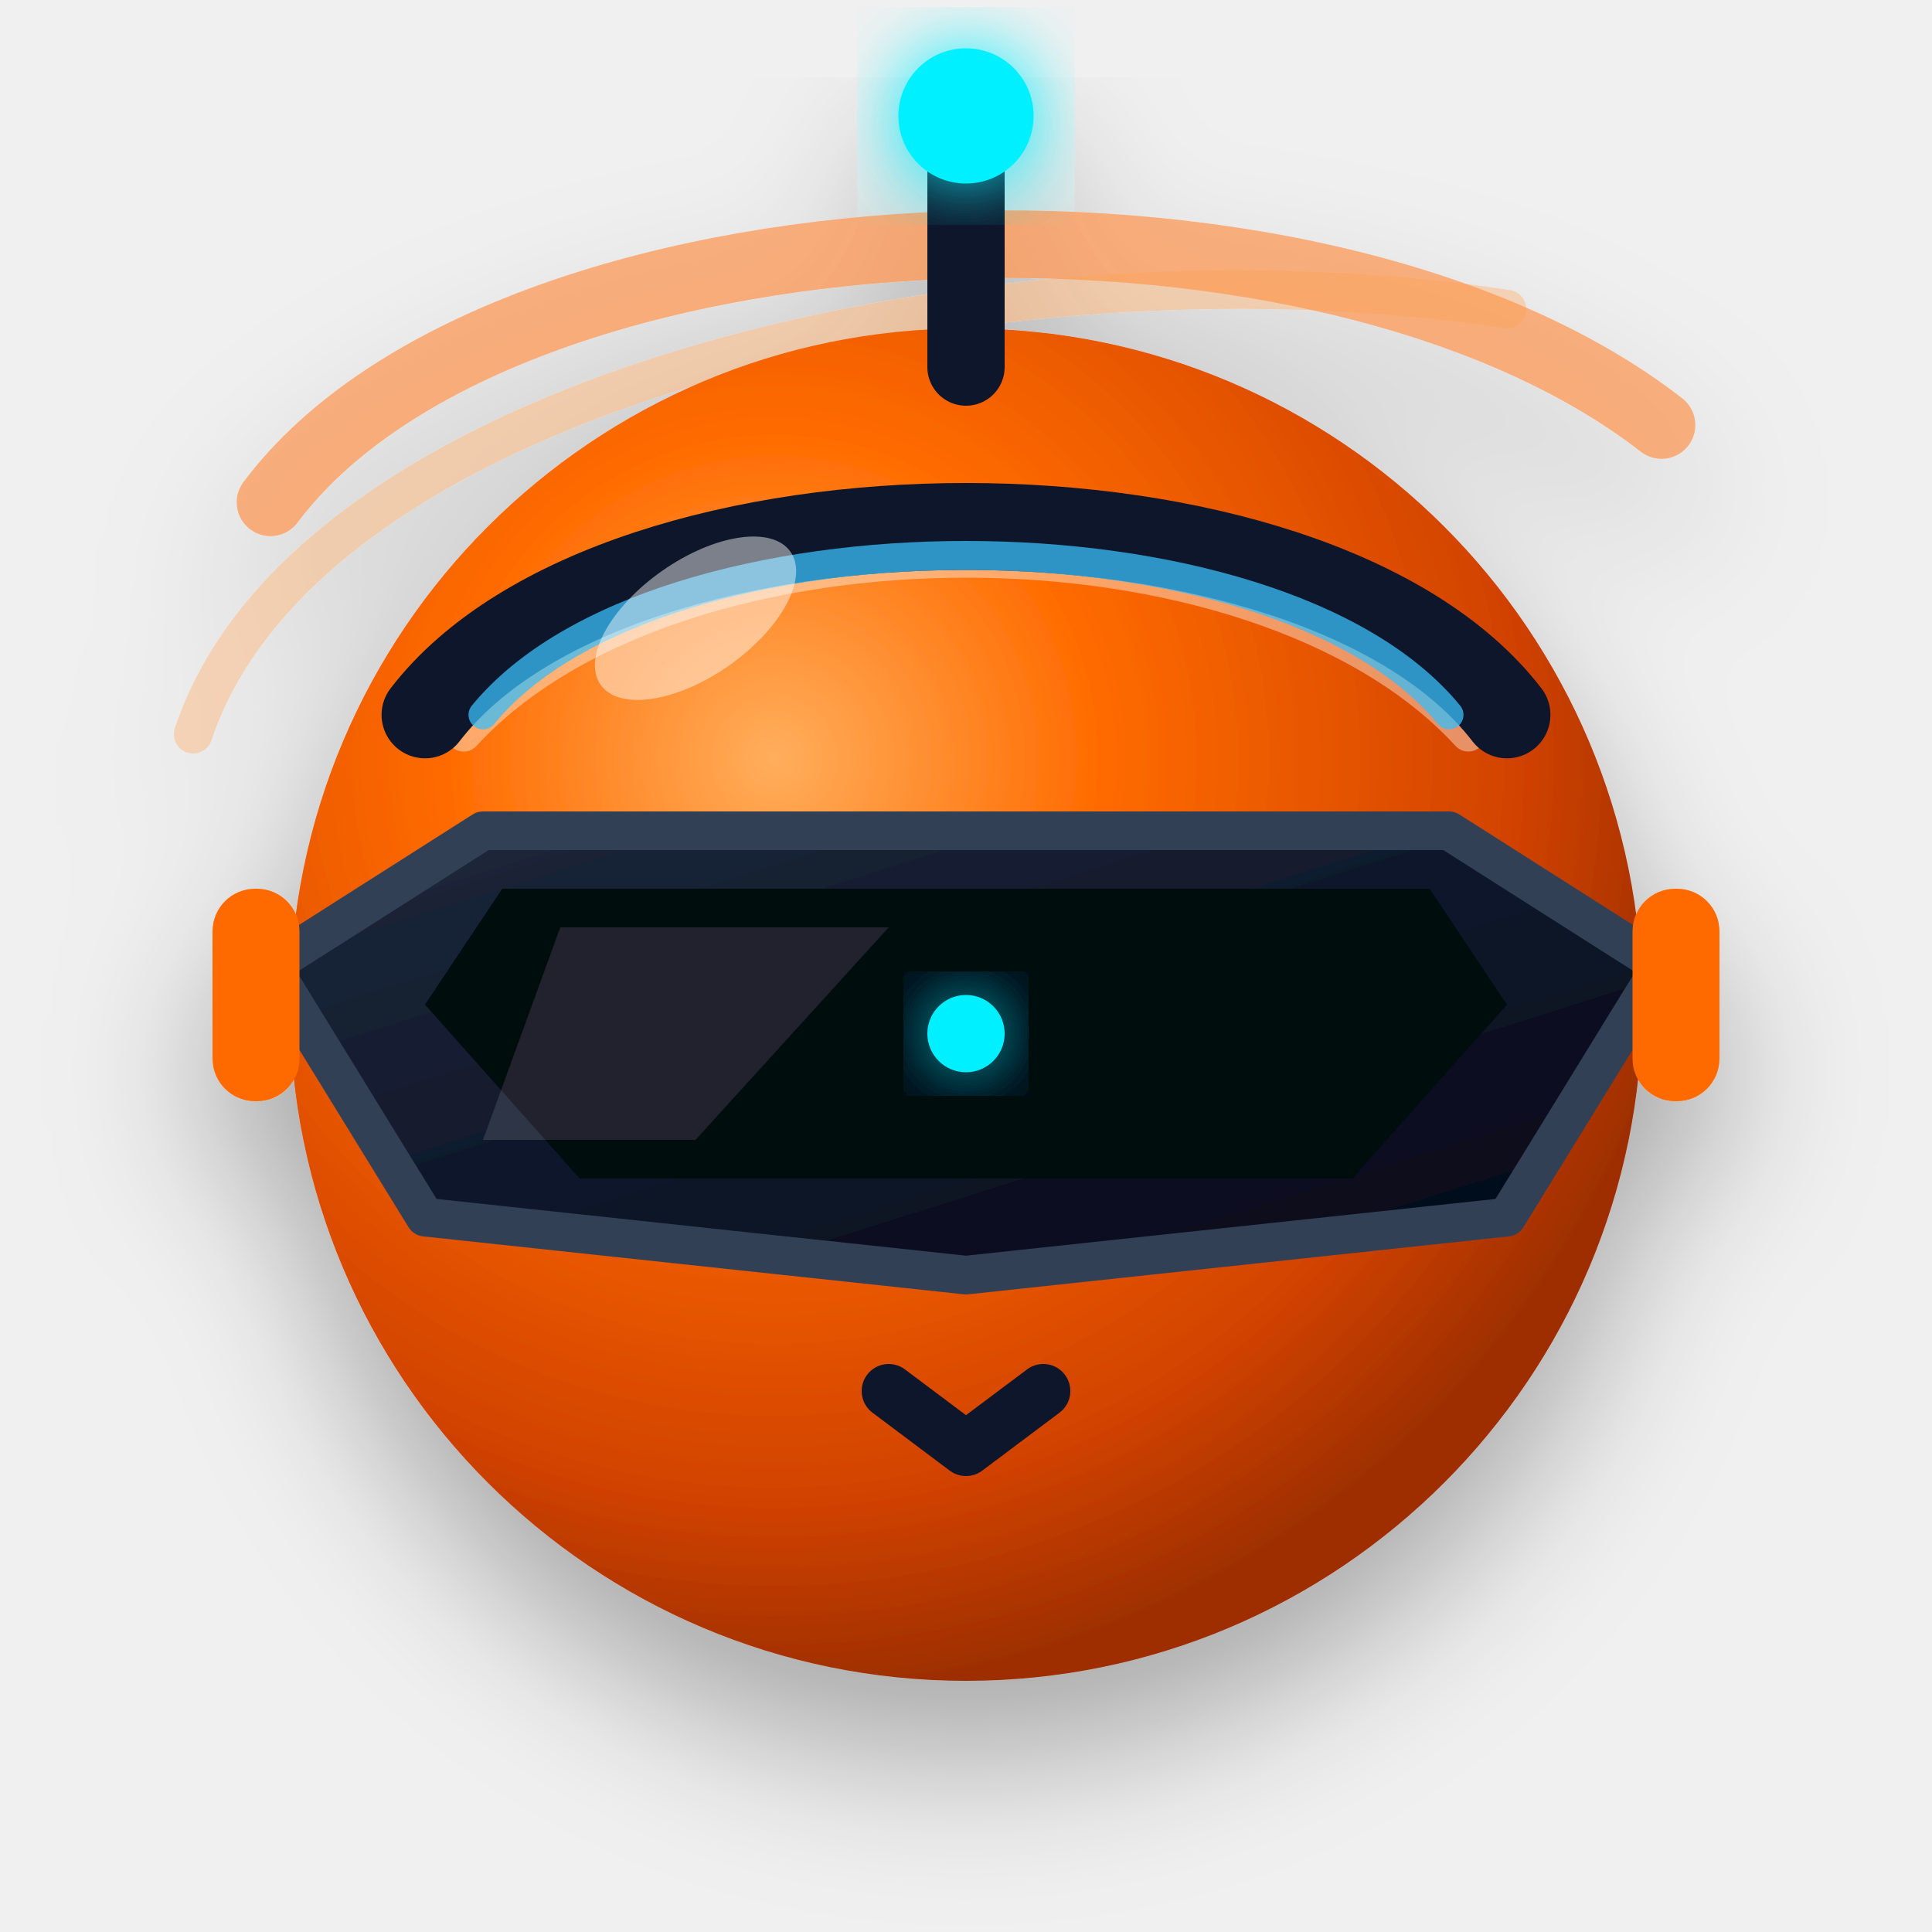
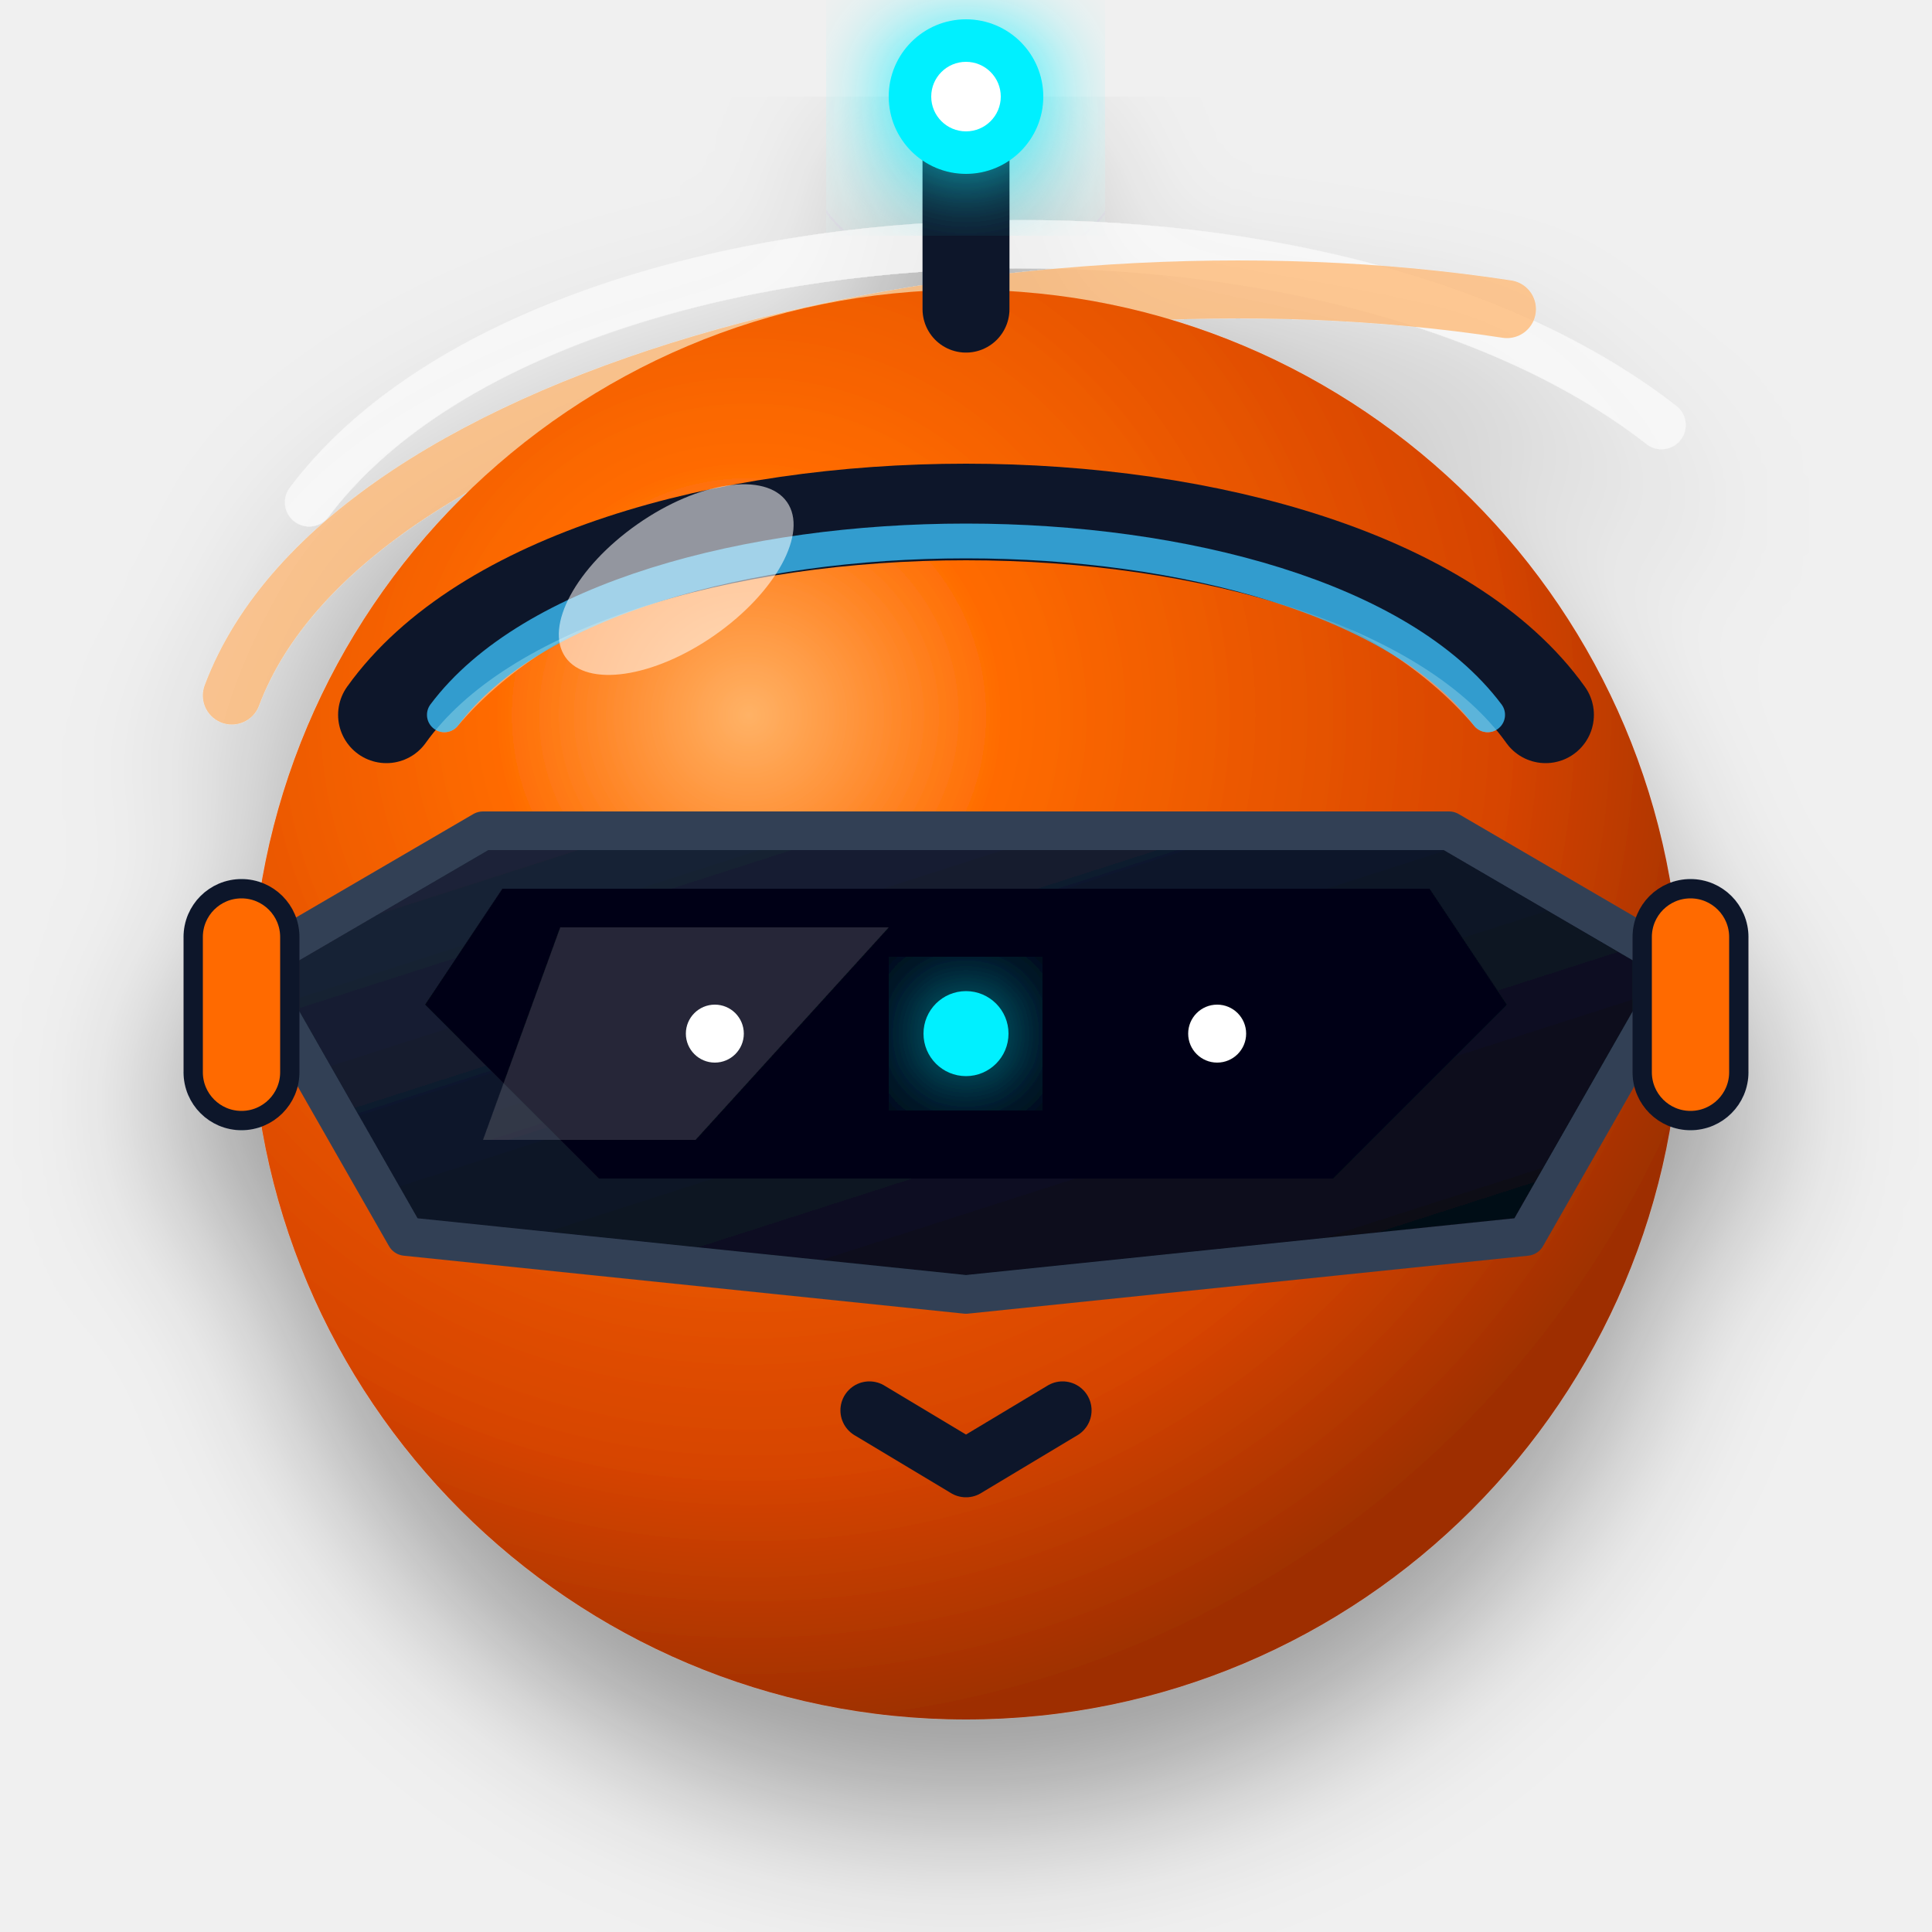
<svg xmlns="http://www.w3.org/2000/svg" viewBox="0 0 100 100" width="100%" height="100%">
  <defs>
-     <radialGradient id="ballGrad" cx="36%" cy="32%" r="68%">
-       <stop offset="0%" stop-color="#FFAE5C" />
-       <stop offset="35%" stop-color="#FF6B00" />
-       <stop offset="80%" stop-color="#D14200" />
+     <radialGradient id="ballGlow" cx="35%" cy="30%" r="70%">
+       <stop offset="0%" stop-color="#FFB266" />
+       <stop offset="25%" stop-color="#FF6B00" />
+       <stop offset="75%" stop-color="#D64400" />
      <stop offset="100%" stop-color="#9E2F00" />
    </radialGradient>
-     <linearGradient id="visorCarbon" x1="0%" y1="0%" x2="100%" y2="100%">
-       <stop offset="0%" stop-color="#1E293B" />
-       <stop offset="50%" stop-color="#0F172A" />
-       <stop offset="100%" stop-color="#020617" />
+     <linearGradient id="visorMatte" x1="0%" y1="0%" x2="100%" y2="100%">
+       <stop offset="0%" stop-color="#1F293D" />
+       <stop offset="40%" stop-color="#0F172A" />
+       <stop offset="100%" stop-color="#030712" />
    </linearGradient>
-     <filter id="cyberGlow" x="-30%" y="-30%" width="160%" height="160%">
-       <feGaussianBlur stdDeviation="2" result="blur" />
+     <filter id="cyberGlow" x="-40%" y="-40%" width="180%" height="180%">
+       <feGaussianBlur stdDeviation="2.5" result="blur" />
      <feMerge>
        <feMergeNode in="blur" />
        <feMergeNode in="SourceGraphic" />
      </feMerge>
    </filter>
-     <filter id="softShadow" x="-15%" y="-15%" width="130%" height="135%">
-       <feDropShadow dx="0" dy="4" stdDeviation="4" flood-color="#000000" flood-opacity="0.3" />
+     <filter id="iconShadow" x="-20%" y="-20%" width="140%" height="140%">
+       <feDropShadow dx="0" dy="5" stdDeviation="4" flood-color="#000000" flood-opacity="0.35" />
    </filter>
  </defs>
-   <g filter="url(#softShadow)">
-     <path d="M14 26 C26 10, 68 8, 86 22" fill="none" stroke="#FF8533" stroke-width="3.5" stroke-linecap="round" opacity="0.6" />
-     <path d="M10 38 C16 20, 52 12, 78 16" fill="none" stroke="#FFA04D" stroke-width="2" stroke-linecap="round" opacity="0.35" />
-     <circle cx="50" cy="52" r="35" fill="url(#ballGrad)" />
-     <path d="M24 38 C35 26, 65 26, 76 38" fill="none" stroke="#FFFFFF" stroke-width="1.8" stroke-linecap="round" opacity="0.4" />
-     <line x1="50" y1="19" x2="50" y2="8" stroke="#0F172A" stroke-width="4" stroke-linecap="round" />
-     <circle cx="50" cy="6" r="3.5" fill="#00F0FF" filter="url(#cyberGlow)" />
-     <path d="M22 37 C32 24, 68 24, 78 37" fill="none" stroke="#0F172A" stroke-width="4.5" stroke-linecap="round" />
-     <path d="M25 37 C34 26, 66 26, 75 37" fill="none" stroke="#38BDF8" stroke-width="1.5" stroke-linecap="round" opacity="0.75" />
-     <path d="M14 50 L25 43 L75 43 L86 50 L78 63 L50 66 L22 63 Z" fill="url(#visorCarbon)" stroke="#334155" stroke-width="2" stroke-linejoin="round" />
-     <path d="M26 46 L74 46 L78 52 L70 61 L30 61 L22 52 Z" fill="#040711" />
-     <path d="M29 48 L46 48 L36 59 L25 59 Z" fill="#FFFFFF" opacity="0.12" />
-     <path d="M32 53.5 L43 53.5" stroke="#00F0FF" stroke-width="3.5" stroke-linecap="round" filter="url(#cyberGlow)" />
-     <circle cx="50" cy="53.5" r="2" fill="#00F0FF" filter="url(#cyberGlow)" />
-     <path d="M57 53.5 L68 53.5" stroke="#00F0FF" stroke-width="3.5" stroke-linecap="round" filter="url(#cyberGlow)" />
-     <rect x="11" y="46" width="4.5" height="11" rx="2.2" fill="#FF6B00" />
-     <rect x="84.5" y="46" width="4.5" height="11" rx="2.2" fill="#FF6B00" />
-     <ellipse cx="36" cy="32" rx="6" ry="3" transform="rotate(-35 36 32)" fill="#FFFFFF" opacity="0.45" />
-     <path d="M46 72 L50 75 L54 72" fill="none" stroke="#0F172A" stroke-width="2.8" stroke-linecap="round" stroke-linejoin="round" />
+   <g filter="url(#iconShadow)">
+     <path d="M16 26 C28 10, 68 8, 86 22" fill="none" stroke="#FFFFFF" stroke-width="2.5" stroke-linecap="round" opacity="0.55" />
+     <path d="M12 36 C18 20, 52 12, 78 16" fill="none" stroke="#FFB266" stroke-width="3" stroke-linecap="round" opacity="0.7" />
+     <circle cx="50" cy="52" r="37" fill="url(#ballGlow)" />
+     <path d="M23 37 C34 24, 66 24, 77 37" fill="none" stroke="#FFFFFF" stroke-width="1.8" stroke-linecap="round" opacity="0.4" />
+     <line x1="50" y1="16" x2="50" y2="6" stroke="#0F172A" stroke-width="4.5" stroke-linecap="round" />
+     <circle cx="50" cy="5" r="4" fill="#00F0FF" filter="url(#cyberGlow)" />
+     <circle cx="50" cy="5" r="1.8" fill="#FFFFFF" />
+     <path d="M20 37 C30 23, 70 23, 80 37" fill="none" stroke="#0F172A" stroke-width="5" stroke-linecap="round" />
+     <path d="M23 37 C32 25, 68 25, 77 37" fill="none" stroke="#38BDF8" stroke-width="1.8" stroke-linecap="round" opacity="0.8" />
+     <path d="M13 50 L25 43 L75 43 L87 50 L79 64 L50 67 L21 64 Z" fill="url(#visorMatte)" stroke="#334155" stroke-width="2" stroke-linejoin="round" />
+     <path d="M26 46 L74 46 L78 52 L69 61 L31 61 L22 52 Z" fill="#020617" />
+     <path d="M29 48 L46 48 L36 59 L25 59 Z" fill="#FFFFFF" opacity="0.14" />
+     <path d="M31 53.5 L43 53.5" stroke="#00F0FF" stroke-width="4" stroke-linecap="round" filter="url(#cyberGlow)" />
+     <circle cx="37" cy="53.5" r="1.5" fill="#FFFFFF" />
+     <circle cx="50" cy="53.5" r="2.2" fill="#00F0FF" filter="url(#cyberGlow)" />
+     <path d="M57 53.5 L69 53.5" stroke="#00F0FF" stroke-width="4" stroke-linecap="round" filter="url(#cyberGlow)" />
+     <circle cx="63" cy="53.5" r="1.5" fill="#FFFFFF" />
+     <rect x="10" y="46" width="5" height="12" rx="2.5" fill="#FF6B00" stroke="#0F172A" stroke-width="1" />
+     <rect x="85" y="46" width="5" height="12" rx="2.5" fill="#FF6B00" stroke="#0F172A" stroke-width="1" />
+     <ellipse cx="35" cy="30" rx="7" ry="3.5" transform="rotate(-35 35 30)" fill="#FFFFFF" opacity="0.55" />
+     <path d="M45 73 L50 76 L55 73" fill="none" stroke="#0F172A" stroke-width="3" stroke-linecap="round" stroke-linejoin="round" />
  </g>
</svg>
